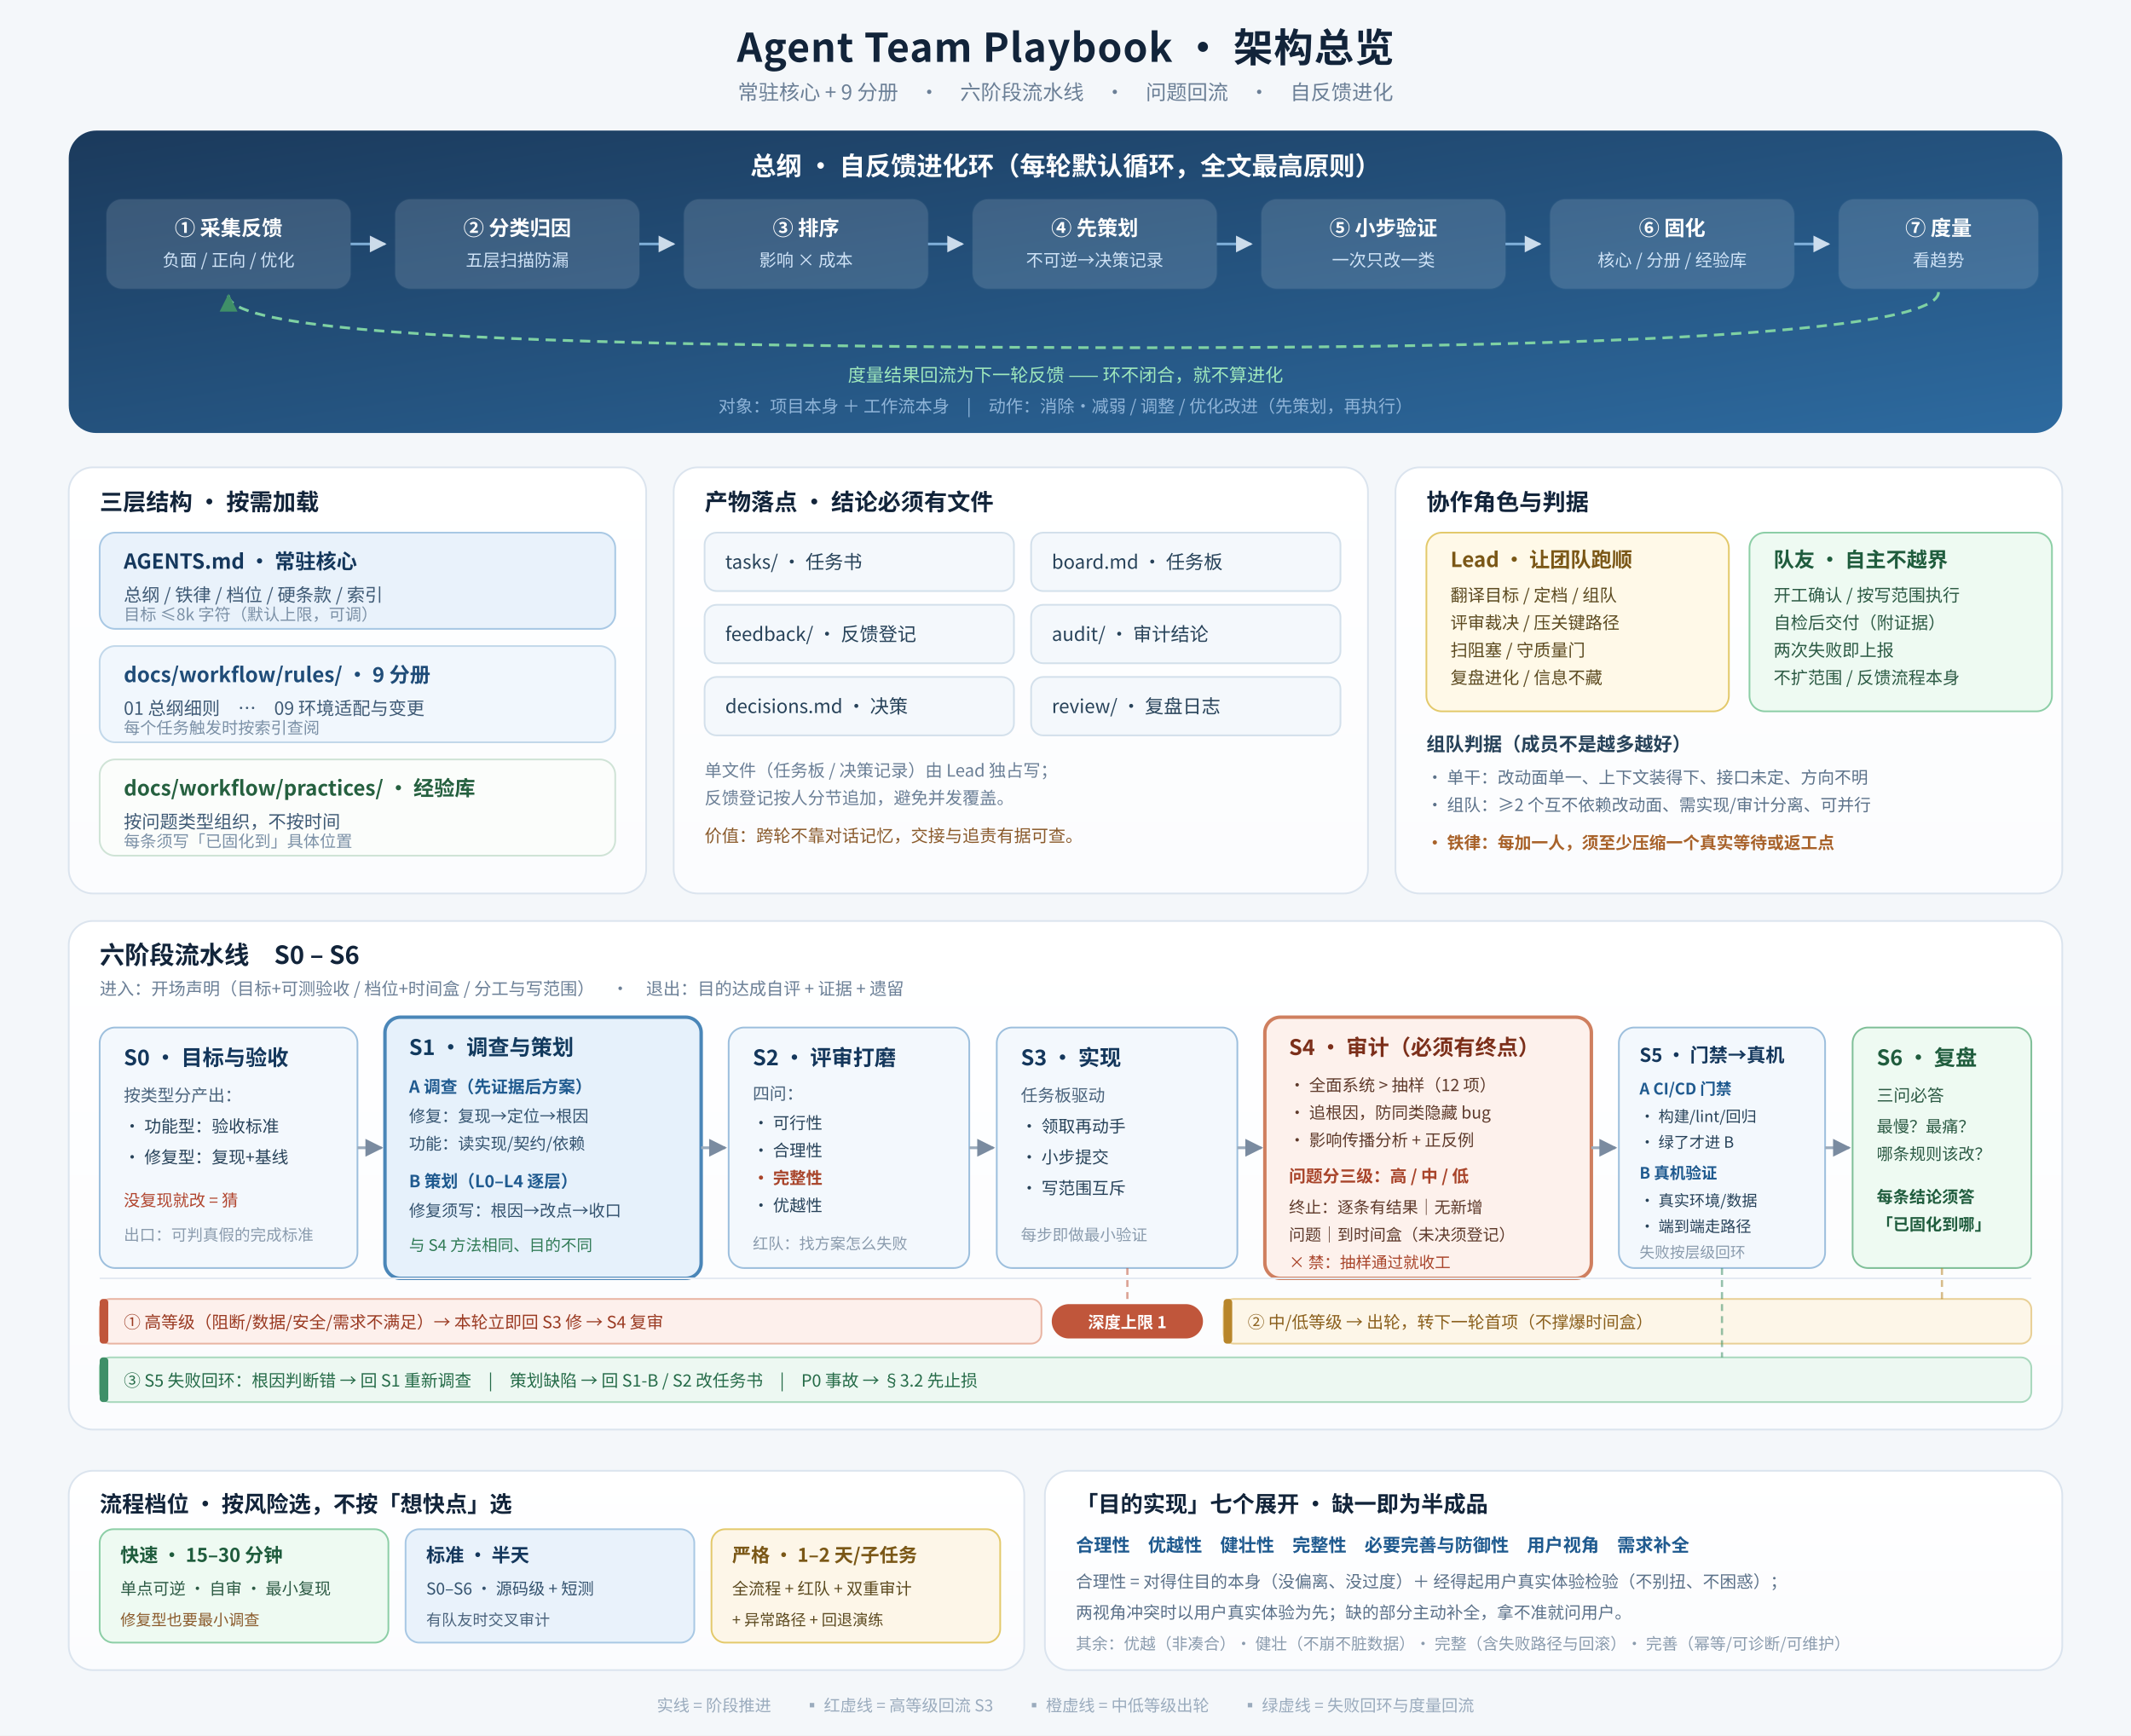
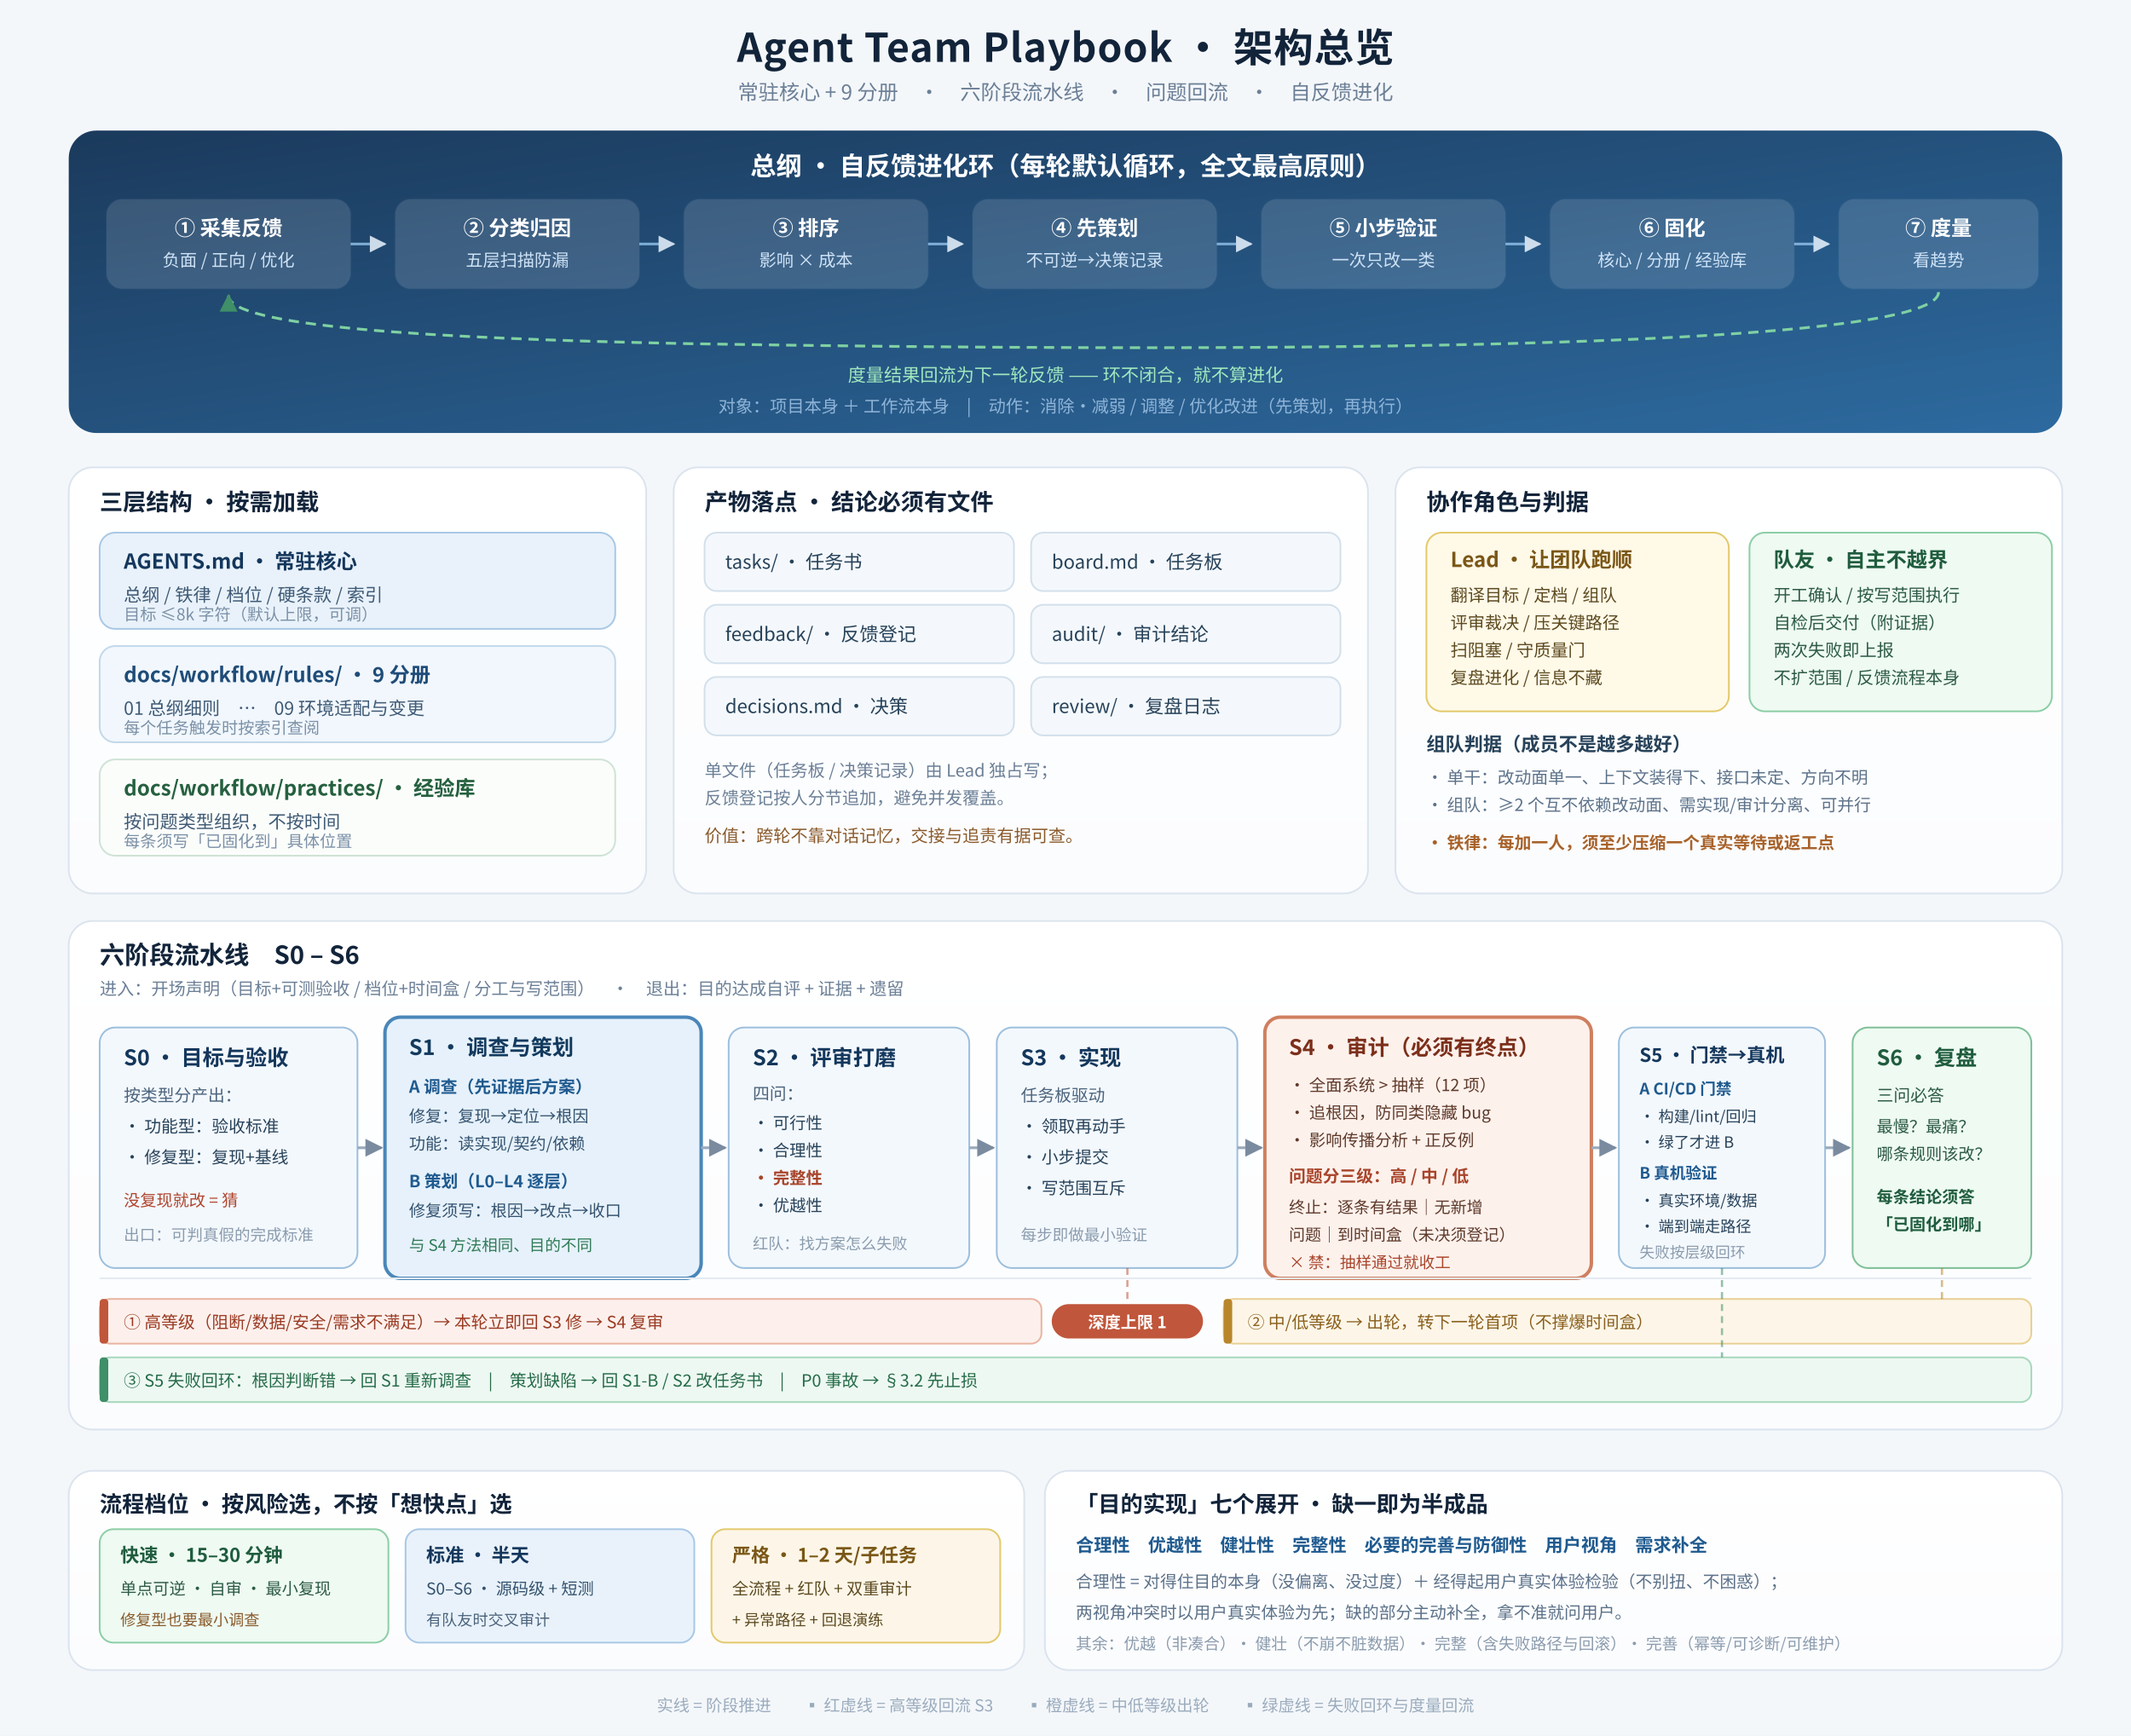
<svg xmlns="http://www.w3.org/2000/svg" viewBox="0 0 1240 1010" width="1240" height="1010" font-family="'Noto Sans CJK SC','Noto Sans SC','Source Han Sans SC','PingFang SC','Hiragino Sans GB','Microsoft YaHei',-apple-system,BlinkMacSystemFont,'Segoe UI',sans-serif">
  <defs>
    <marker id="ar" viewBox="0 0 10 10" refX="9" refY="5" markerWidth="6.5" markerHeight="6.5" orient="auto-start-reverse">
      <path d="M0 0 L10 5 L0 10 z" fill="#7a8ba0" />
    </marker>
    <marker id="arW" viewBox="0 0 10 10" refX="9" refY="5" markerWidth="6.5" markerHeight="6.5" orient="auto-start-reverse">
      <path d="M0 0 L10 5 L0 10 z" fill="#eaf4ff" />
    </marker>
    <marker id="arR" viewBox="0 0 10 10" refX="9" refY="5" markerWidth="6.5" markerHeight="6.5" orient="auto-start-reverse">
      <path d="M0 0 L10 5 L0 10 z" fill="#c0563b" />
    </marker>
    <marker id="arA" viewBox="0 0 10 10" refX="9" refY="5" markerWidth="6.5" markerHeight="6.5" orient="auto-start-reverse">
      <path d="M0 0 L10 5 L0 10 z" fill="#b8862b" />
    </marker>
    <marker id="arG" viewBox="0 0 10 10" refX="9" refY="5" markerWidth="6.5" markerHeight="6.5" orient="auto-start-reverse">
      <path d="M0 0 L10 5 L0 10 z" fill="#3f8f68" />
    </marker>
    <linearGradient id="gCore" x1="0" y1="0" x2="1" y2="1">
      <stop offset="0%" stop-color="#1b3a5c" />
      <stop offset="100%" stop-color="#2d6a9f" />
    </linearGradient>
    <linearGradient id="gCard" x1="0" y1="0" x2="0" y2="1">
      <stop offset="0%" stop-color="#ffffff" />
      <stop offset="100%" stop-color="#fbfcfe" />
    </linearGradient>
  </defs>
  <rect width="1240" height="1010" fill="#f4f7fa" />
  <text x="620" y="36" text-anchor="middle" font-size="23" font-weight="700" fill="#12243a" letter-spacing="0.5">Agent Team Playbook · 架构总览</text>
  <text x="620" y="58" text-anchor="middle" font-size="12" fill="#6b7f96">常驻核心 + 9 分册　·　六阶段流水线　·　问题回流　·　自反馈进化</text>
  <rect x="40" y="76" width="1160" height="176" rx="16" fill="url(#gCore)" />
  <text x="620" y="102" text-anchor="middle" font-size="15" font-weight="700" fill="#ffffff">总纲 · 自反馈进化环（每轮默认循环，全文最高原则）</text>
  <g>
    <rect x="62" y="116" width="142" height="52" rx="9" fill="#ffffff" opacity="0.13" stroke="#ffffff" stroke-opacity="0.25" />
    <text x="133" y="137" text-anchor="middle" font-size="12" font-weight="700" fill="#ffffff">① 采集反馈</text>
    <text x="133" y="155" text-anchor="middle" font-size="10" fill="#cfe3f7">负面 / 正向 / 优化</text>
    <rect x="230" y="116" width="142" height="52" rx="9" fill="#ffffff" opacity="0.13" stroke="#ffffff" stroke-opacity="0.25" />
    <text x="301" y="137" text-anchor="middle" font-size="12" font-weight="700" fill="#ffffff">② 分类归因</text>
    <text x="301" y="155" text-anchor="middle" font-size="10" fill="#cfe3f7">五层扫描防漏</text>
    <rect x="398" y="116" width="142" height="52" rx="9" fill="#ffffff" opacity="0.13" stroke="#ffffff" stroke-opacity="0.25" />
    <text x="469" y="137" text-anchor="middle" font-size="12" font-weight="700" fill="#ffffff">③ 排序</text>
    <text x="469" y="155" text-anchor="middle" font-size="10" fill="#cfe3f7">影响 × 成本</text>
    <rect x="566" y="116" width="142" height="52" rx="9" fill="#ffffff" opacity="0.13" stroke="#ffffff" stroke-opacity="0.25" />
    <text x="637" y="137" text-anchor="middle" font-size="12" font-weight="700" fill="#ffffff">④ 先策划</text>
    <text x="637" y="155" text-anchor="middle" font-size="10" fill="#cfe3f7">不可逆→决策记录</text>
    <rect x="734" y="116" width="142" height="52" rx="9" fill="#ffffff" opacity="0.13" stroke="#ffffff" stroke-opacity="0.25" />
    <text x="805" y="137" text-anchor="middle" font-size="12" font-weight="700" fill="#ffffff">⑤ 小步验证</text>
    <text x="805" y="155" text-anchor="middle" font-size="10" fill="#cfe3f7">一次只改一类</text>
    <rect x="902" y="116" width="142" height="52" rx="9" fill="#ffffff" opacity="0.13" stroke="#ffffff" stroke-opacity="0.25" />
    <text x="973" y="137" text-anchor="middle" font-size="12" font-weight="700" fill="#ffffff">⑥ 固化</text>
    <text x="973" y="155" text-anchor="middle" font-size="10" fill="#cfe3f7">核心 / 分册 / 经验库</text>
    <rect x="1070" y="116" width="116" height="52" rx="9" fill="#ffffff" opacity="0.13" stroke="#ffffff" stroke-opacity="0.25" />
    <text x="1128" y="137" text-anchor="middle" font-size="12" font-weight="700" fill="#ffffff">⑦ 度量</text>
    <text x="1128" y="155" text-anchor="middle" font-size="10" fill="#cfe3f7">看趋势</text>
  </g>
  <g stroke="#8fc0ea" stroke-width="1.5" marker-end="url(#arW)" opacity="0.85">
    <line x1="204" y1="142" x2="224" y2="142" />
    <line x1="372" y1="142" x2="392" y2="142" />
    <line x1="540" y1="142" x2="560" y2="142" />
    <line x1="708" y1="142" x2="728" y2="142" />
    <line x1="876" y1="142" x2="896" y2="142" />
    <line x1="1044" y1="142" x2="1064" y2="142" />
  </g>
  <path d="M 1128 170 C 1128 205, 700 205, 400 200 C 250 197, 133 190, 133 172" fill="none" stroke="#7fd1a3" stroke-width="1.6" stroke-dasharray="6 4" marker-end="url(#arG)" />
  <text x="620" y="222" text-anchor="middle" font-size="10.5" fill="#9fe8bd">度量结果回流为下一轮反馈 —— 环不闭合，就不算进化</text>
  <text x="620" y="240" text-anchor="middle" font-size="10" fill="#8fb4d8">对象：项目本身 ＋ 工作流本身　|　动作：消除·减弱 / 调整 / 优化改进（先策划，再执行）</text>
  <rect x="40" y="272" width="336" height="248" rx="14" fill="url(#gCard)" stroke="#dbe4ee" />
  <text x="58" y="297" font-size="13.5" font-weight="700" fill="#12243a">三层结构 · 按需加载</text>
  <rect x="58" y="310" width="300" height="56" rx="9" fill="#e9f2fb" stroke="#a8c8e4" />
  <text x="72" y="331" font-size="12" font-weight="700" fill="#14375c">AGENTS.md · 常驻核心</text>
  <text x="72" y="350" font-size="10.5" fill="#3f5a75">总纲 / 铁律 / 档位 / 硬条款 / 索引</text>
  <text x="72" y="361" font-size="9.5" fill="#7b90a6">目标 ≤8k 字符（默认上限，可调）</text>
  <rect x="58" y="376" width="300" height="56" rx="9" fill="#f1f7fd" stroke="#c2d8ea" />
  <text x="72" y="397" font-size="12" font-weight="700" fill="#1f4c78">docs/workflow/rules/ · 9 分册</text>
  <text x="72" y="416" font-size="10.5" fill="#3f5a75">01 总纲细则　…　09 环境适配与变更</text>
  <text x="72" y="427" font-size="9.5" fill="#7b90a6">每个任务触发时按索引查阅</text>
  <rect x="58" y="442" width="300" height="56" rx="9" fill="#fbfdfb" stroke="#cfe3d6" />
  <text x="72" y="463" font-size="12" font-weight="700" fill="#25603f">docs/workflow/practices/ · 经验库</text>
  <text x="72" y="482" font-size="10.5" fill="#3f5a75">按问题类型组织，不按时间</text>
  <text x="72" y="493" font-size="9.5" fill="#7b90a6">每条须写「已固化到」具体位置</text>
  <rect x="392" y="272" width="404" height="248" rx="14" fill="url(#gCard)" stroke="#dbe4ee" />
  <text x="410" y="297" font-size="13.5" font-weight="700" fill="#12243a">产物落点 · 结论必须有文件</text>
  <g font-size="11" fill="#274259">
    <rect x="410" y="310" width="180" height="34" rx="7" fill="#f4f8fc" stroke="#d3e0eb" />
    <text x="422" y="331">tasks/ · 任务书</text>
    <rect x="600" y="310" width="180" height="34" rx="7" fill="#f4f8fc" stroke="#d3e0eb" />
    <text x="612" y="331">board.md · 任务板</text>
    <rect x="410" y="352" width="180" height="34" rx="7" fill="#f4f8fc" stroke="#d3e0eb" />
    <text x="422" y="373">feedback/ · 反馈登记</text>
    <rect x="600" y="352" width="180" height="34" rx="7" fill="#f4f8fc" stroke="#d3e0eb" />
    <text x="612" y="373">audit/ · 审计结论</text>
    <rect x="410" y="394" width="180" height="34" rx="7" fill="#f4f8fc" stroke="#d3e0eb" />
    <text x="422" y="415">decisions.md · 决策</text>
    <rect x="600" y="394" width="180" height="34" rx="7" fill="#f4f8fc" stroke="#d3e0eb" />
    <text x="612" y="415">review/ · 复盘日志</text>
  </g>
  <text x="410" y="452" font-size="10" fill="#6b7f96">单文件（任务板 / 决策记录）由 Lead 独占写；</text>
  <text x="410" y="468" font-size="10" fill="#6b7f96">反馈登记按人分节追加，避免并发覆盖。</text>
  <text x="410" y="490" font-size="10" fill="#8a5a2b">价值：跨轮不靠对话记忆，交接与追责有据可查。</text>
  <rect x="812" y="272" width="388" height="248" rx="14" fill="url(#gCard)" stroke="#dbe4ee" />
  <text x="830" y="297" font-size="13.5" font-weight="700" fill="#12243a">协作角色与判据</text>
  <rect x="830" y="310" width="176" height="104" rx="9" fill="#fff9e8" stroke="#e3c96b" />
  <text x="844" y="330" font-size="12" font-weight="700" fill="#7a5716">Lead · 让团队跑顺</text>
  <text x="844" y="350" font-size="10" fill="#5c4a20">翻译目标 / 定档 / 组队</text>
  <text x="844" y="366" font-size="10" fill="#5c4a20">评审裁决 / 压关键路径</text>
  <text x="844" y="382" font-size="10" fill="#5c4a20">扫阻塞 / 守质量门</text>
  <text x="844" y="398" font-size="10" fill="#5c4a20">复盘进化 / 信息不藏</text>
  <rect x="1018" y="310" width="176" height="104" rx="9" fill="#eefaf2" stroke="#8cceA6" />
  <text x="1032" y="330" font-size="12" font-weight="700" fill="#1f5c3d">队友 · 自主不越界</text>
  <text x="1032" y="350" font-size="10" fill="#2c5a44">开工确认 / 按写范围执行</text>
  <text x="1032" y="366" font-size="10" fill="#2c5a44">自检后交付（附证据）</text>
  <text x="1032" y="382" font-size="10" fill="#2c5a44">两次失败即上报</text>
  <text x="1032" y="398" font-size="10" fill="#2c5a44">不扩范围 / 反馈流程本身</text>
  <text x="830" y="437" font-size="11" font-weight="700" fill="#274259">组队判据（成员不是越多越好）</text>
  <text x="830" y="456" font-size="9.8" fill="#5b7189">· 单干：改动面单一、上下文装得下、接口未定、方向不明</text>
  <text x="830" y="472" font-size="9.8" fill="#5b7189">· 组队：≥2 个互不依赖改动面、需实现/审计分离、可并行</text>
  <text x="830" y="494" font-size="9.8" font-weight="600" fill="#a8622a">· 铁律：每加一人，须至少压缩一个真实等待或返工点</text>
  <rect x="40" y="536" width="1160" height="296" rx="14" fill="url(#gCard)" stroke="#dbe4ee" />
  <text x="58" y="561" font-size="14.5" font-weight="700" fill="#12243a">六阶段流水线　S0 – S6</text>
  <text x="58" y="579" font-size="10" fill="#6b7f96">进入：开场声明（目标+可测验收 / 档位+时间盒 / 分工与写范围）　·　退出：目的达成自评 + 证据 + 遗留</text>
  <rect x="58" y="598" width="150" height="140" rx="9" fill="#f3f8fd" stroke="#9dbfdd" />
  <text x="72" y="620" font-size="12.5" font-weight="700" fill="#14375c">S0 · 目标与验收</text>
  <text x="72" y="641" font-size="9.8" fill="#4a637c">按类型分产出：</text>
  <text x="72" y="659" font-size="9.8" fill="#274259">· 功能型：验收标准</text>
  <text x="72" y="677" font-size="9.8" fill="#274259">· 修复型：复现+基线</text>
  <text x="72" y="702" font-size="9.5" fill="#b0442d">没复现就改 = 猜</text>
  <text x="72" y="722" font-size="9.2" fill="#8a9bad">出口：可判真假的完成标准</text>
  <rect x="224" y="592" width="184" height="152" rx="9" fill="#e6f1fb" stroke="#4a86b8" stroke-width="2" />
  <text x="238" y="614" font-size="12.5" font-weight="700" fill="#123a5e">S1 · 调查与策划</text>
  <text x="238" y="636" font-size="9.8" font-weight="700" fill="#1f5a8f">A 调查（先证据后方案）</text>
  <text x="238" y="653" font-size="9.5" fill="#33526e">修复：复现→定位→根因</text>
  <text x="238" y="669" font-size="9.5" fill="#33526e">功能：读实现/契约/依赖</text>
  <text x="238" y="691" font-size="9.8" font-weight="700" fill="#1f5a8f">B 策划（L0–L4 逐层）</text>
  <text x="238" y="708" font-size="9.5" fill="#33526e">修复须写：根因→改点→收口</text>
  <text x="238" y="728" font-size="9.2" fill="#2f7a55">与 S4 方法相同、目的不同</text>
  <rect x="424" y="598" width="140" height="140" rx="9" fill="#f3f8fd" stroke="#9dbfdd" />
  <text x="438" y="620" font-size="12.5" font-weight="700" fill="#14375c">S2 · 评审打磨</text>
  <text x="438" y="640" font-size="9.8" fill="#4a637c">四问：</text>
  <text x="438" y="657" font-size="9.6" fill="#274259">· 可行性</text>
  <text x="438" y="673" font-size="9.6" fill="#274259">· 合理性</text>
  <text x="438" y="689" font-size="9.6" font-weight="700" fill="#a8442a">· 完整性</text>
  <text x="438" y="705" font-size="9.6" fill="#274259">· 优越性</text>
  <text x="438" y="727" font-size="9" fill="#8a9bad">红队：找方案怎么失败</text>
  <rect x="580" y="598" width="140" height="140" rx="9" fill="#f3f8fd" stroke="#9dbfdd" />
  <text x="594" y="620" font-size="12.5" font-weight="700" fill="#14375c">S3 · 实现</text>
  <text x="594" y="641" font-size="9.8" fill="#4a637c">任务板驱动</text>
  <text x="594" y="659" font-size="9.8" fill="#274259">· 领取再动手</text>
  <text x="594" y="677" font-size="9.8" fill="#274259">· 小步提交</text>
  <text x="594" y="695" font-size="9.8" fill="#274259">· 写范围互斥</text>
  <text x="594" y="722" font-size="9.2" fill="#8a9bad">每步即做最小验证</text>
  <rect x="736" y="592" width="190" height="152" rx="9" fill="#fdf1ec" stroke="#cf7f5f" stroke-width="2" />
  <text x="750" y="614" font-size="12.5" font-weight="700" fill="#7c2f1a">S4 · 审计（必须有终点）</text>
  <text x="750" y="635" font-size="9.6" fill="#5e3a2b">· 全面系统 &gt; 抽样（12 项）</text>
  <text x="750" y="651" font-size="9.6" fill="#5e3a2b">· 追根因，防同类隐藏 bug</text>
  <text x="750" y="667" font-size="9.6" fill="#5e3a2b">· 影响传播分析 + 正反例</text>
  <text x="750" y="688" font-size="9.8" font-weight="700" fill="#a8442a">问题分三级：高 / 中 / 低</text>
  <text x="750" y="706" font-size="9.4" fill="#5e3a2b">终止：逐条有结果｜无新增</text>
  <text x="750" y="722" font-size="9.4" fill="#5e3a2b">问题｜到时间盒（未决须登记）</text>
  <text x="750" y="738" font-size="9.2" fill="#a8442a">× 禁：抽样通过就收工</text>
  <rect x="942" y="598" width="120" height="140" rx="9" fill="#f3f8fd" stroke="#9dbfdd" />
  <text x="954" y="618" font-size="11" font-weight="700" fill="#14375c">S5 · 门禁→真机</text>
  <text x="954" y="637" font-size="9.2" font-weight="700" fill="#1f5a8f">A CI/CD 门禁</text>
  <text x="954" y="653" font-size="9" fill="#274259">· 构建/lint/回归</text>
  <text x="954" y="668" font-size="9" fill="#274259">· 绿了才进 B</text>
  <text x="954" y="686" font-size="9.2" font-weight="700" fill="#1f5a8f">B 真机验证</text>
  <text x="954" y="702" font-size="9" fill="#274259">· 真实环境/数据</text>
  <text x="954" y="717" font-size="9" fill="#274259">· 端到端走路径</text>
  <text x="954" y="732" font-size="8.8" fill="#8a9bad">失败按层级回环</text>
  <rect x="1078" y="598" width="104" height="140" rx="9" fill="#eefaf2" stroke="#7fbf98" />
  <text x="1092" y="620" font-size="12.5" font-weight="700" fill="#1f5c3d">S6 · 复盘</text>
  <text x="1092" y="641" font-size="9.8" fill="#2c5a44">三问必答</text>
  <text x="1092" y="659" font-size="9.5" fill="#2c5a44">最慢？最痛？</text>
  <text x="1092" y="675" font-size="9.5" fill="#2c5a44">哪条规则该改？</text>
  <text x="1092" y="700" font-size="9.5" font-weight="700" fill="#1f5c3d">每条结论须答</text>
  <text x="1092" y="716" font-size="9.5" font-weight="700" fill="#1f5c3d">「已固化到哪」</text>
  <g stroke="#9aabbd" stroke-width="1.6" marker-end="url(#ar)">
    <line x1="208" y1="668" x2="222" y2="668" />
    <line x1="408" y1="668" x2="422" y2="668" />
    <line x1="564" y1="668" x2="578" y2="668" />
    <line x1="720" y1="668" x2="734" y2="668" />
    <line x1="926" y1="668" x2="940" y2="668" />
    <line x1="1062" y1="668" x2="1076" y2="668" />
  </g>
  <line x1="58" y1="744" x2="1182" y2="744" stroke="#e4eaf2" stroke-width="1" />
  <rect x="58" y="756" width="548" height="26" rx="6" fill="#fdf0ec" stroke="#e8b4a2" />
  <rect x="58" y="756" width="5" height="26" rx="2" fill="#c0563b" />
  <text x="72" y="773" font-size="9.8" fill="#9a3a22">① 高等级（阻断/数据/安全/需求不满足）→ 本轮立即回 S3 修 → S4 复审</text>
  <rect x="612" y="759" width="88" height="20" rx="10" fill="#c0563b" />
  <text x="656" y="773" font-size="9.5" fill="#ffffff" text-anchor="middle" font-weight="700">深度上限 1</text>
  <rect x="712" y="756" width="470" height="26" rx="6" fill="#fdf6e8" stroke="#e8cf95" />
  <rect x="712" y="756" width="5" height="26" rx="2" fill="#b8862b" />
  <text x="726" y="773" font-size="9.8" fill="#8a5f1c">② 中/低等级 → 出轮，转下一轮首项（不撑爆时间盒）</text>
  <rect x="58" y="790" width="1124" height="26" rx="6" fill="#edf8f2" stroke="#a8d8bd" />
  <rect x="58" y="790" width="5" height="26" rx="2" fill="#3f8f68" />
  <text x="72" y="807" font-size="9.8" fill="#256b48">③ S5 失败回环：根因判断错 → 回 S1 重新调查　|　策划缺陷 → 回 S1-B / S2 改任务书　|　P0 事故 → §3.2 先止损</text>
  <g stroke-width="1.3" stroke-dasharray="4 3" fill="none" opacity="0.55">
    <path d="M 656 738 L 656 756" stroke="#c0563b" />
    <path d="M 1130 738 L 1130 756" stroke="#b8862b" />
    <path d="M 1002 738 L 1002 790" stroke="#3f8f68" />
  </g>
  <rect x="40" y="856" width="556" height="116" rx="14" fill="url(#gCard)" stroke="#dbe4ee" />
  <text x="58" y="880" font-size="13" font-weight="700" fill="#12243a">流程档位 · 按风险选，不按「想快点」选</text>
  <rect x="58" y="890" width="168" height="66" rx="8" fill="#eefaf2" stroke="#8ccea6" />
  <text x="70" y="909" font-size="11" font-weight="700" fill="#1f5c3d">快速 · 15–30 分钟</text>
  <text x="70" y="928" font-size="9.5" fill="#2c5a44">单点可逆 · 自审 · 最小复现</text>
  <text x="70" y="946" font-size="9" fill="#8a5a2b">修复型也要最小调查</text>
  <rect x="236" y="890" width="168" height="66" rx="8" fill="#e9f2fb" stroke="#a8c8e4" />
  <text x="248" y="909" font-size="11" font-weight="700" fill="#14375c">标准 · 半天</text>
  <text x="248" y="928" font-size="9.5" fill="#33526e">S0–S6 · 源码级 + 短测</text>
  <text x="248" y="946" font-size="9" fill="#4a637c">有队友时交叉审计</text>
  <rect x="414" y="890" width="168" height="66" rx="8" fill="#fdf6e8" stroke="#e3c96b" />
  <text x="426" y="909" font-size="11" font-weight="700" fill="#7a5716">严格 · 1–2 天/子任务</text>
  <text x="426" y="928" font-size="9.5" fill="#5c4a20">全流程 + 红队 + 双重审计</text>
  <text x="426" y="946" font-size="9" fill="#5c4a20">+ 异常路径 + 回退演练</text>
  <rect x="608" y="856" width="592" height="116" rx="14" fill="url(#gCard)" stroke="#dbe4ee" />
  <text x="626" y="880" font-size="13" font-weight="700" fill="#12243a">「目的实现」七个展开 · 缺一即为半成品</text>
-   <text x="626" y="903" font-size="10.5" font-weight="600" fill="#1f5a8f">合理性　优越性　健壮性　完整性　必要完善与防御性　用户视角　需求补全</text>
+   <text x="626" y="903" font-size="10.5" font-weight="600" fill="#1f5a8f">合理性　优越性　健壮性　完整性　必要的完善与防御性　用户视角　需求补全</text>
  <text x="626" y="924" font-size="9.8" fill="#5b7189">合理性 = 对得住目的本身（没偏离、没过度）＋ 经得起用户真实体验检验（不别扭、不困惑）；</text>
  <text x="626" y="942" font-size="9.8" fill="#5b7189">两视角冲突时以用户真实体验为先；缺的部分主动补全，拿不准就问用户。</text>
  <text x="626" y="960" font-size="9.3" fill="#8a9bad">其余：优越（非凑合）· 健壮（不崩不脏数据）· 完整（含失败路径与回滚）· 完善（幂等/可诊断/可维护）</text>
  <text x="620" y="996" text-anchor="middle" font-size="9.5" fill="#9aabbd">实线 = 阶段推进　　▪ 红虚线 = 高等级回流 S3　　▪ 橙虚线 = 中低等级出轮　　▪ 绿虚线 = 失败回环与度量回流</text>
</svg>
